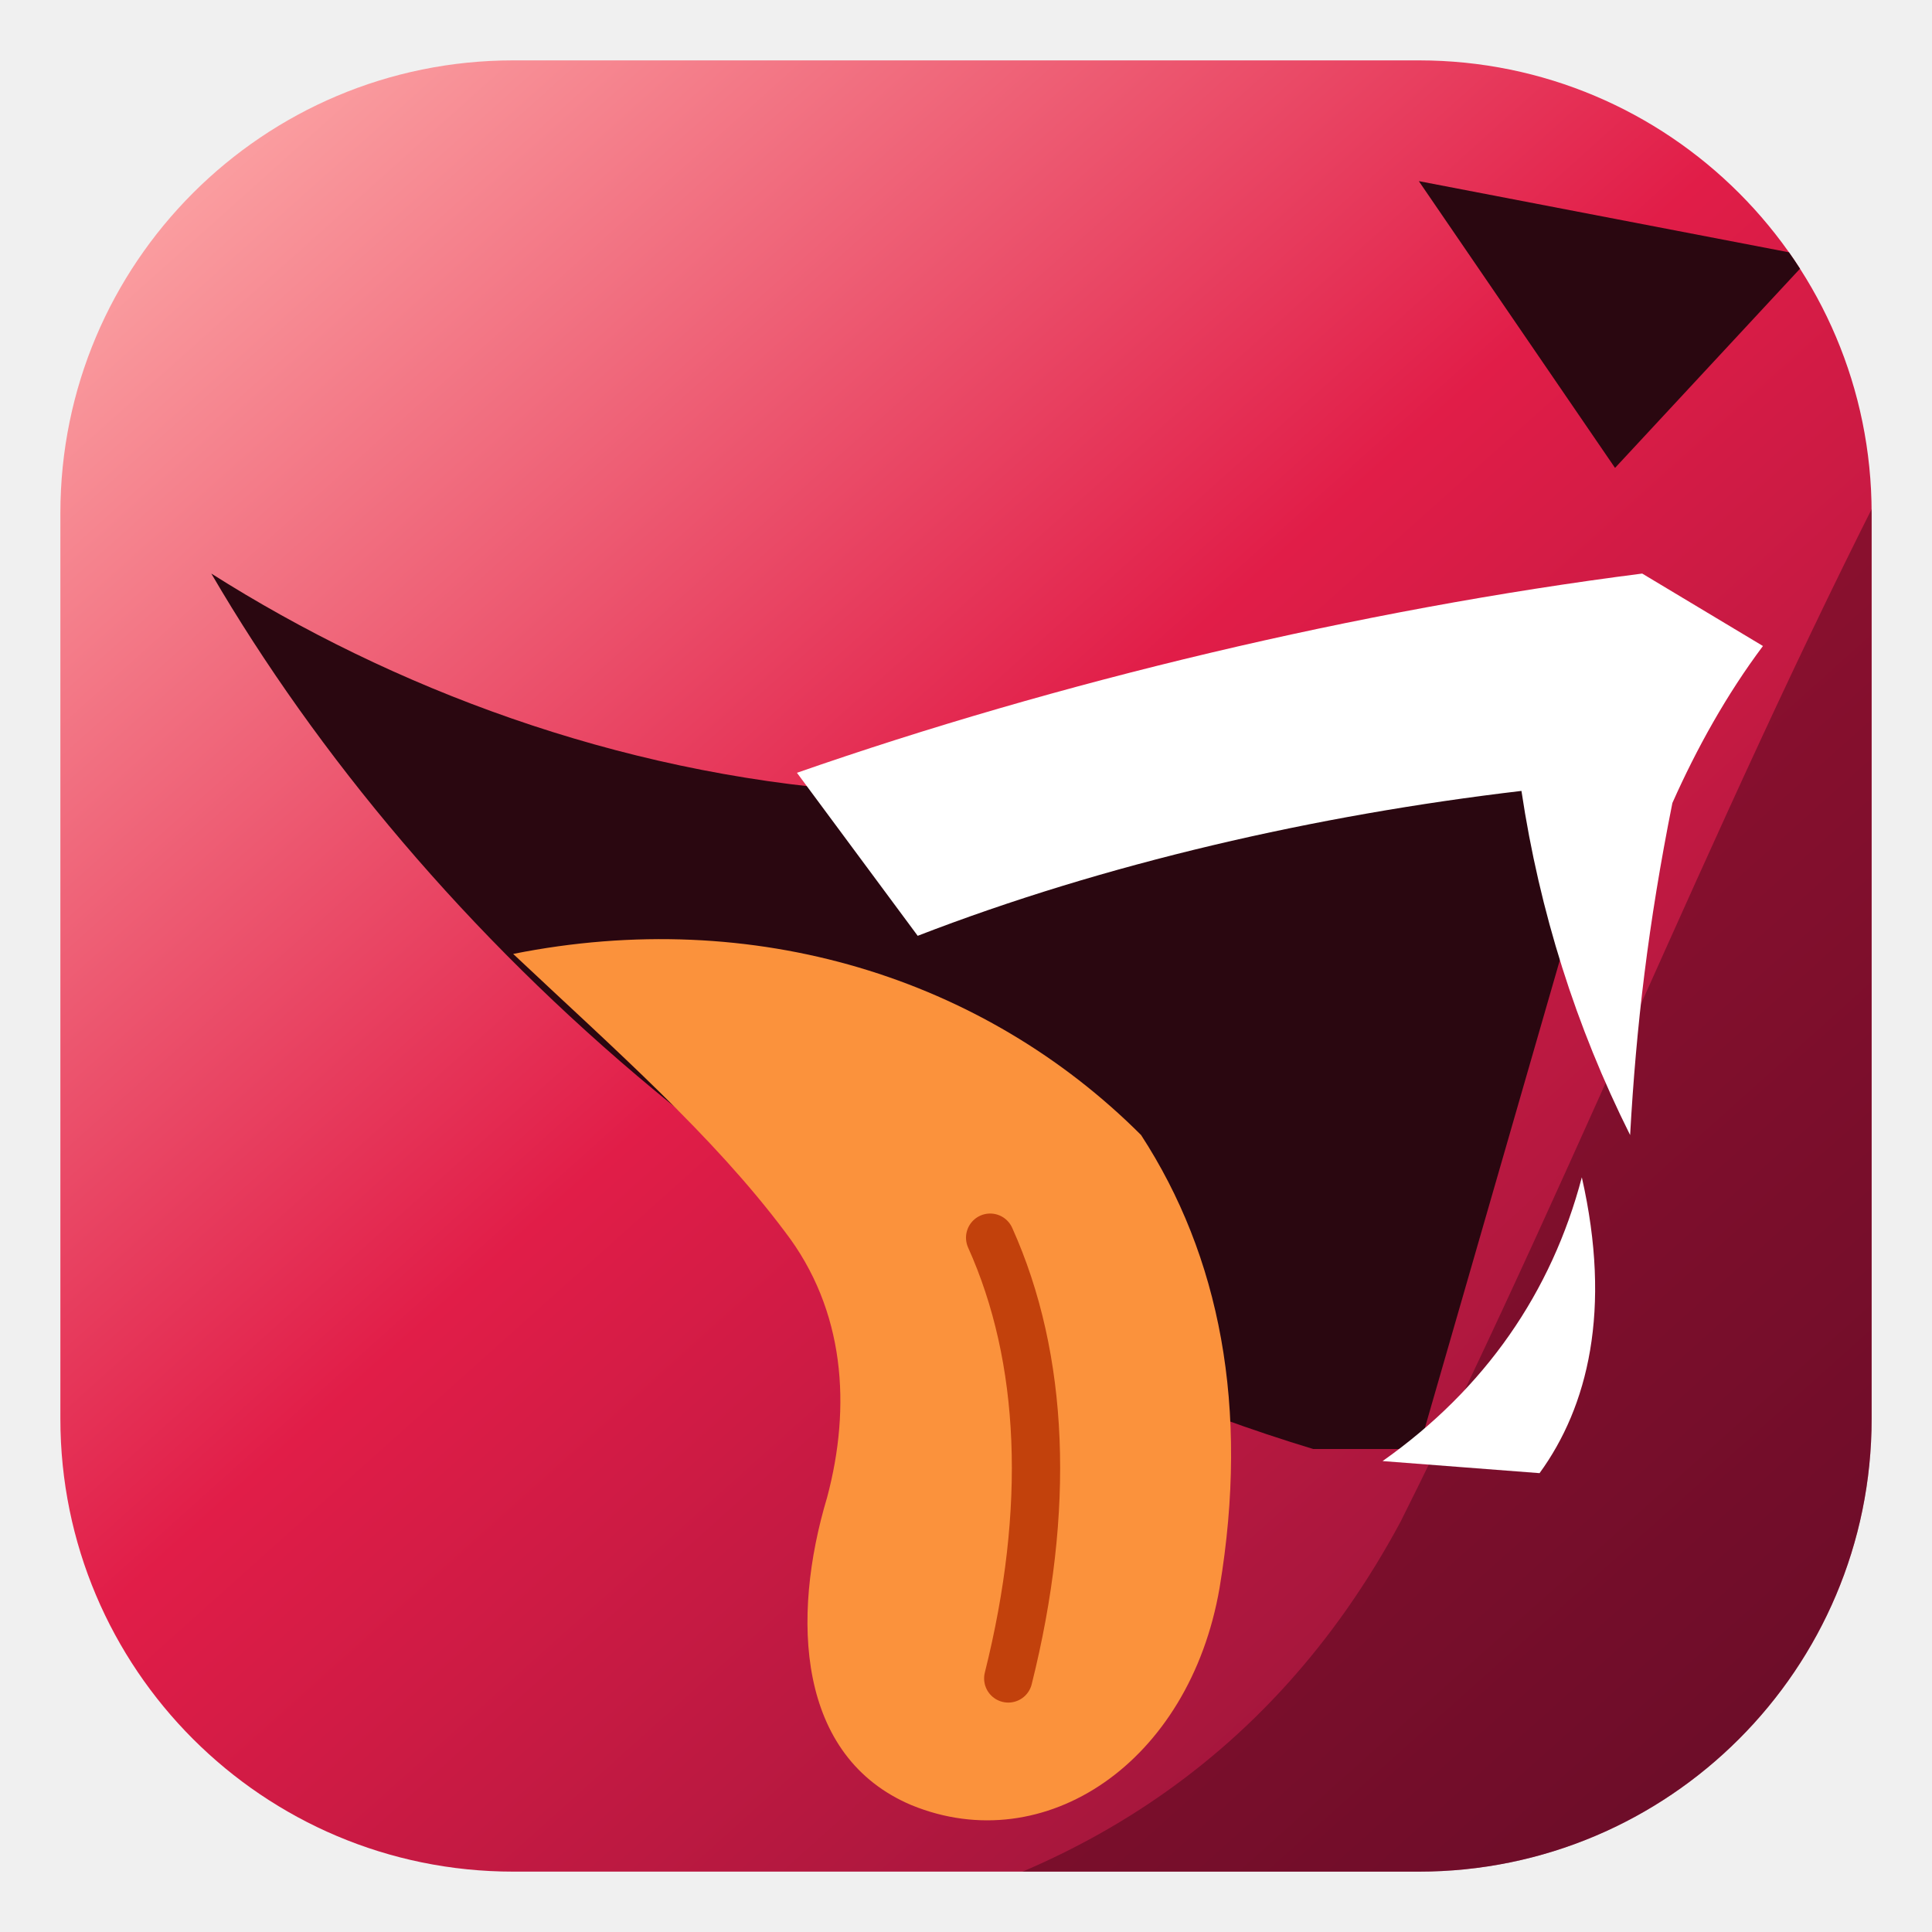
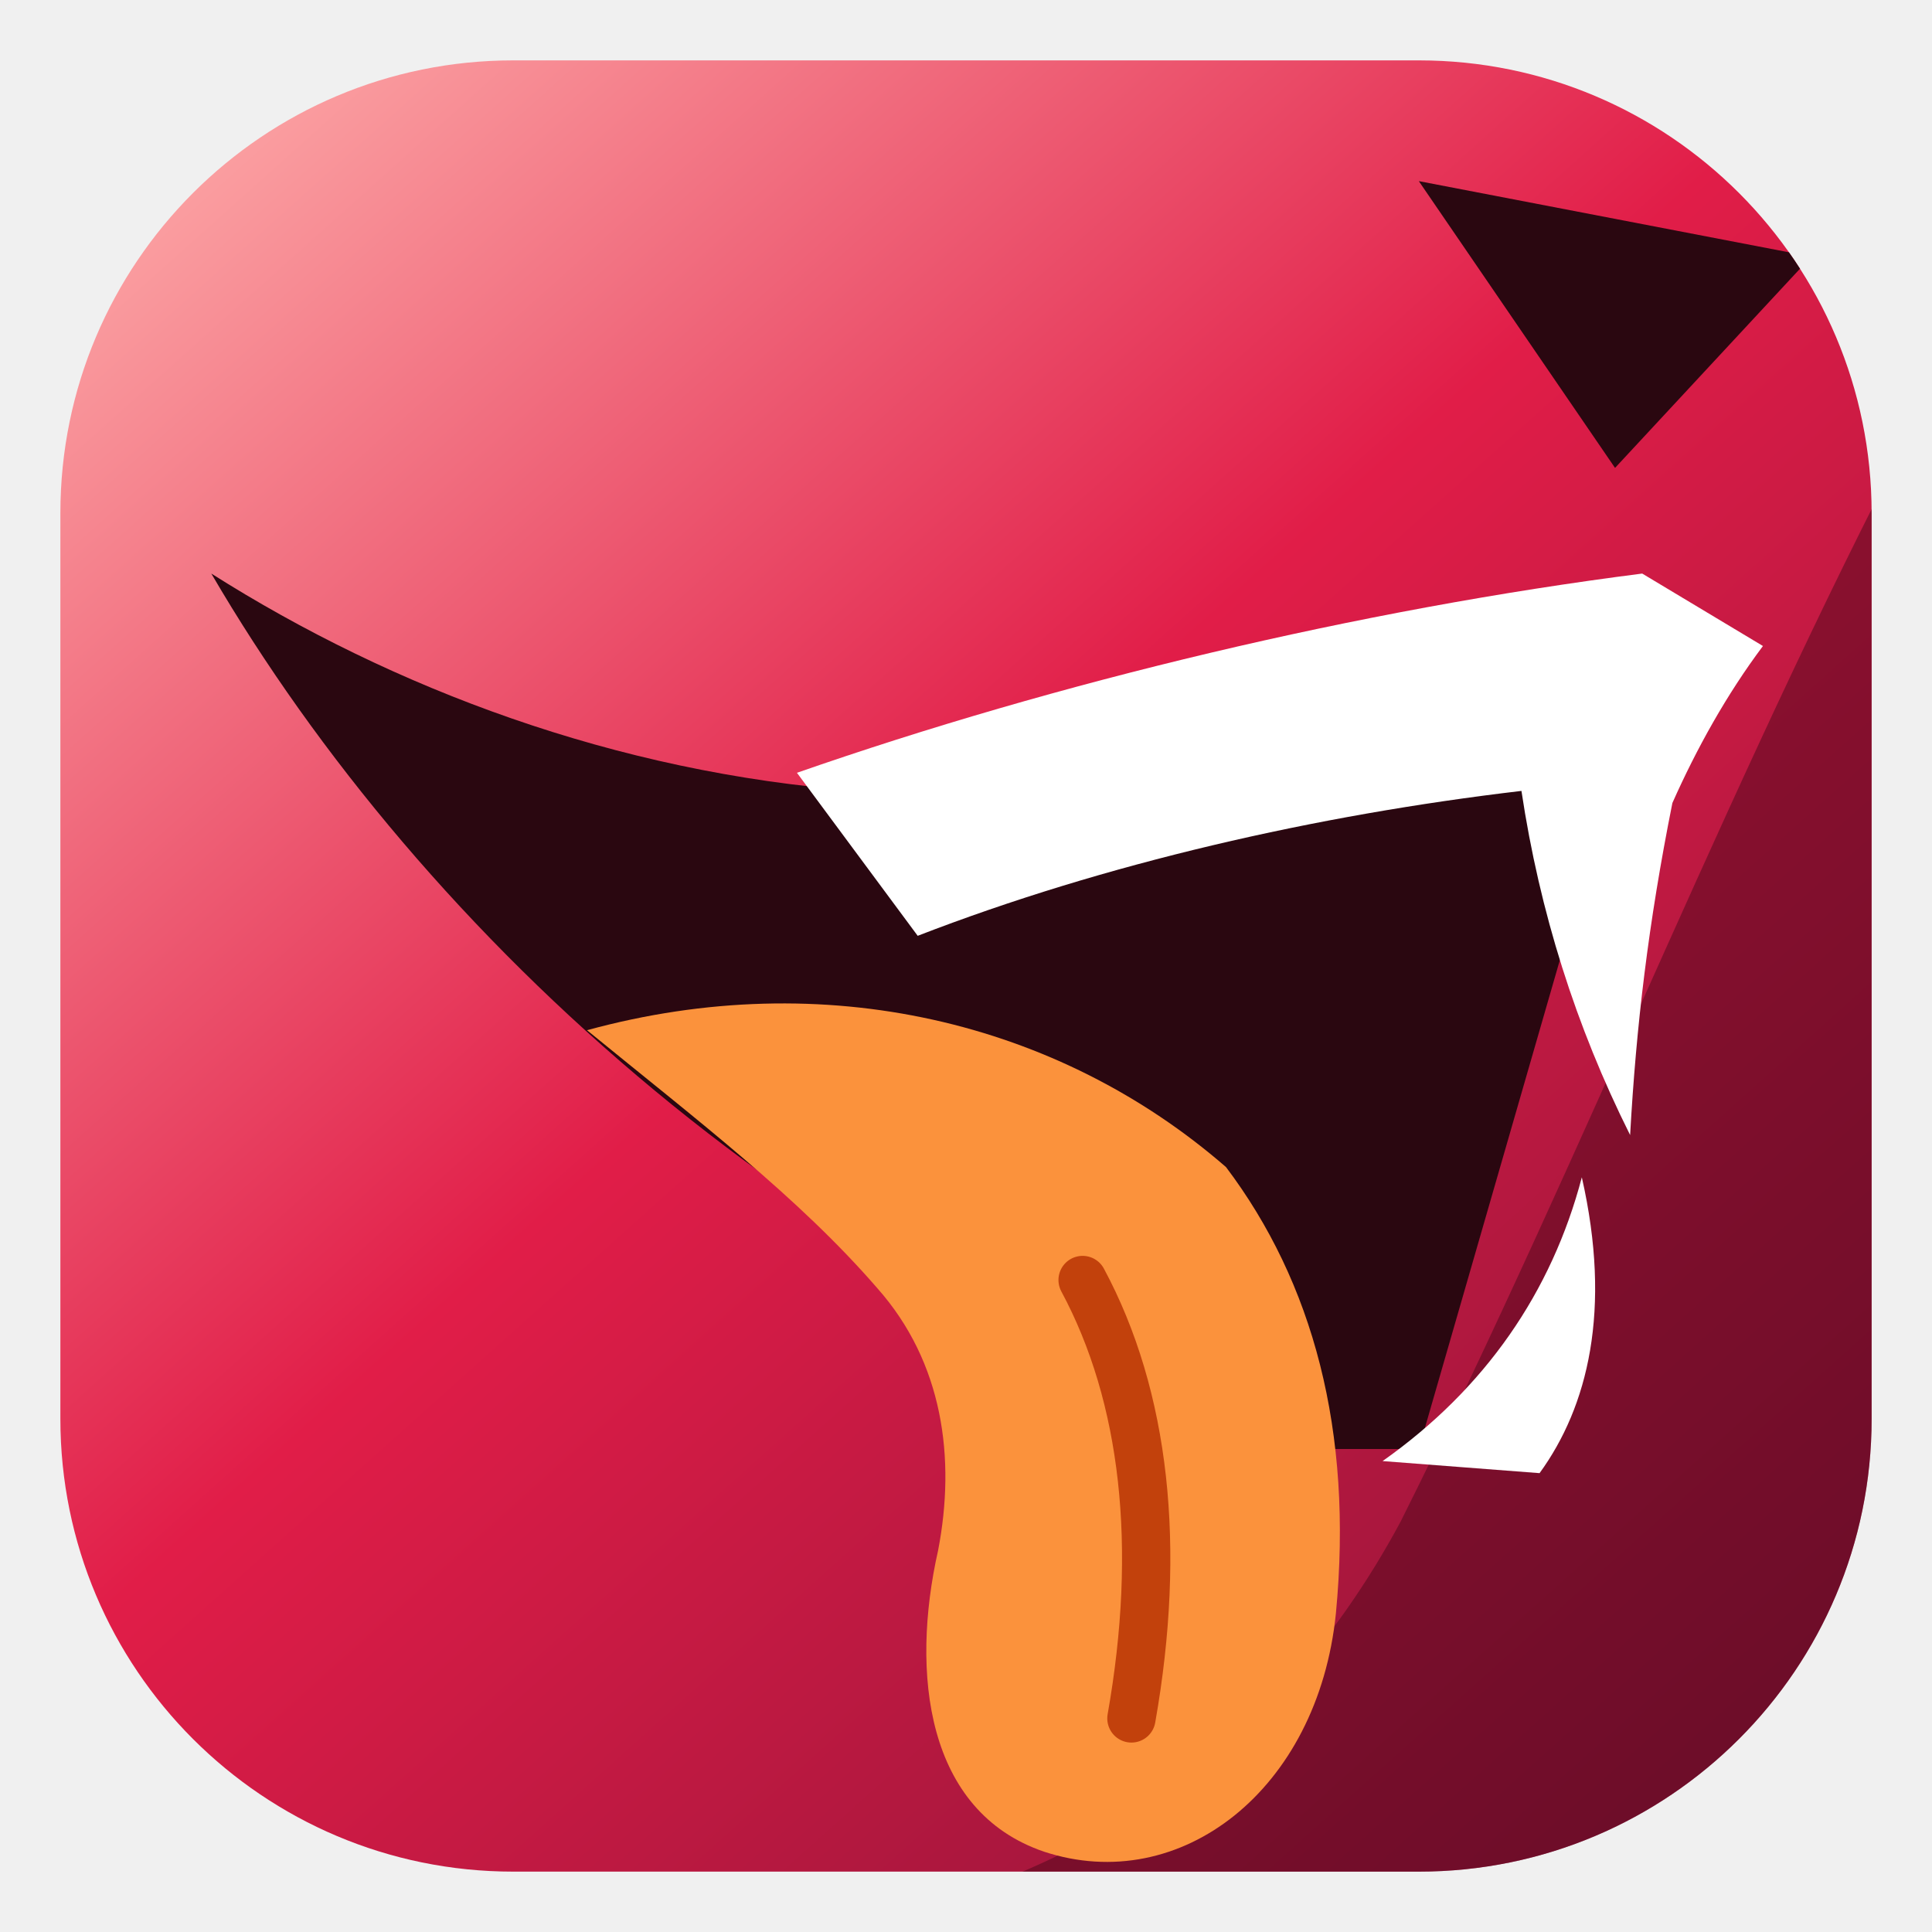
<svg xmlns="http://www.w3.org/2000/svg" viewBox="0 0 64 64">
  <defs>
    <linearGradient id="t" x1="6" y1="4" x2="58" y2="62" gradientUnits="userSpaceOnUse">
      <stop offset="0" stop-color="#fca5a5" />
      <stop offset=".45" stop-color="#e11d48" />
      <stop offset="1" stop-color="#881337" />
    </linearGradient>
    <clipPath id="c">
      <rect x="2" y="2" width="60" height="60" rx="15" />
    </clipPath>
  </defs>
  <rect x="2" y="2" width="60" height="60" rx="15" fill="url(#t)" />
  <g clip-path="url(#c)">
    <path d="M47 6 L60 8.5 L53.5 15.5 Z" fill="#2a0710" />
    <path d="M7 19 C14 31 27 43 43.5 48 L47 48 L54.5 22 C45 21.6 36.5 23.5 28.4 26.2 C20.4 25.6 13 22.8 7 19Z" fill="#2a0710" />
    <path d="M64 13 C57.6 25 52.6 38 46.4 50.4 C42 58.6 35 62.6 27 64 H64Z" fill="#4c0519" opacity=".5" />
    <path d="M26.4 25.6 C35 22.6 45 20.2 54.4 19 L58.4 21.4 C57.2 23 56.2 24.8 55.4 26.6 C54.6 30.6 54.2 34 54 37.6 C52.2 34 51 30.2 50.4 26.2 C43.6 27 36.6 28.6 30.4 31 Z" fill="#fff" />
+     <g transform="translate(3 1.6) rotate(-4 30 40)">
+       <path d="M17 31.6 C25 30 32.6 32.4 37.8 37.6 C40.4 41.6 41.4 46.6 40.4 52.6 C39.4 58.4 34.6 61.6 30.2 59.8 C26.4 58.2 26.2 53.6 27.4 49.6 C28.2 46.6 28 43.4 26 40.8 C23.6 37.6 20.4 34.8 17 31.6Z" fill="#fb923c" />
+       <path d="M32.8 41 C34.6 45 34.8 50 33.4 55.6" fill="none" stroke="#c2410c" stroke-width="1.6" stroke-linecap="round" />
+     </g>
    <path d="M45.8 48.4 C49.2 46 51.4 42.8 52.4 39 C53.4 43.4 52.6 46.6 51 48.8 Z" fill="#fff" />
-     <path d="M17 31.6 C25 30 32.6 32.4 37.8 37.6 C40.4 41.6 41.4 46.6 40.4 52.6 C39.4 58.4 34.6 61.6 30.2 59.8 C26.4 58.2 26.2 53.6 27.4 49.6 C28.2 46.6 28 43.4 26 40.8 C23.6 37.6 20.4 34.8 17 31.6Z" fill="#fb923c" />
-     <path d="M32.8 41 C34.6 45 34.8 50 33.4 55.6" fill="none" stroke="#c2410c" stroke-width="1.6" stroke-linecap="round" />
  </g>
</svg>
